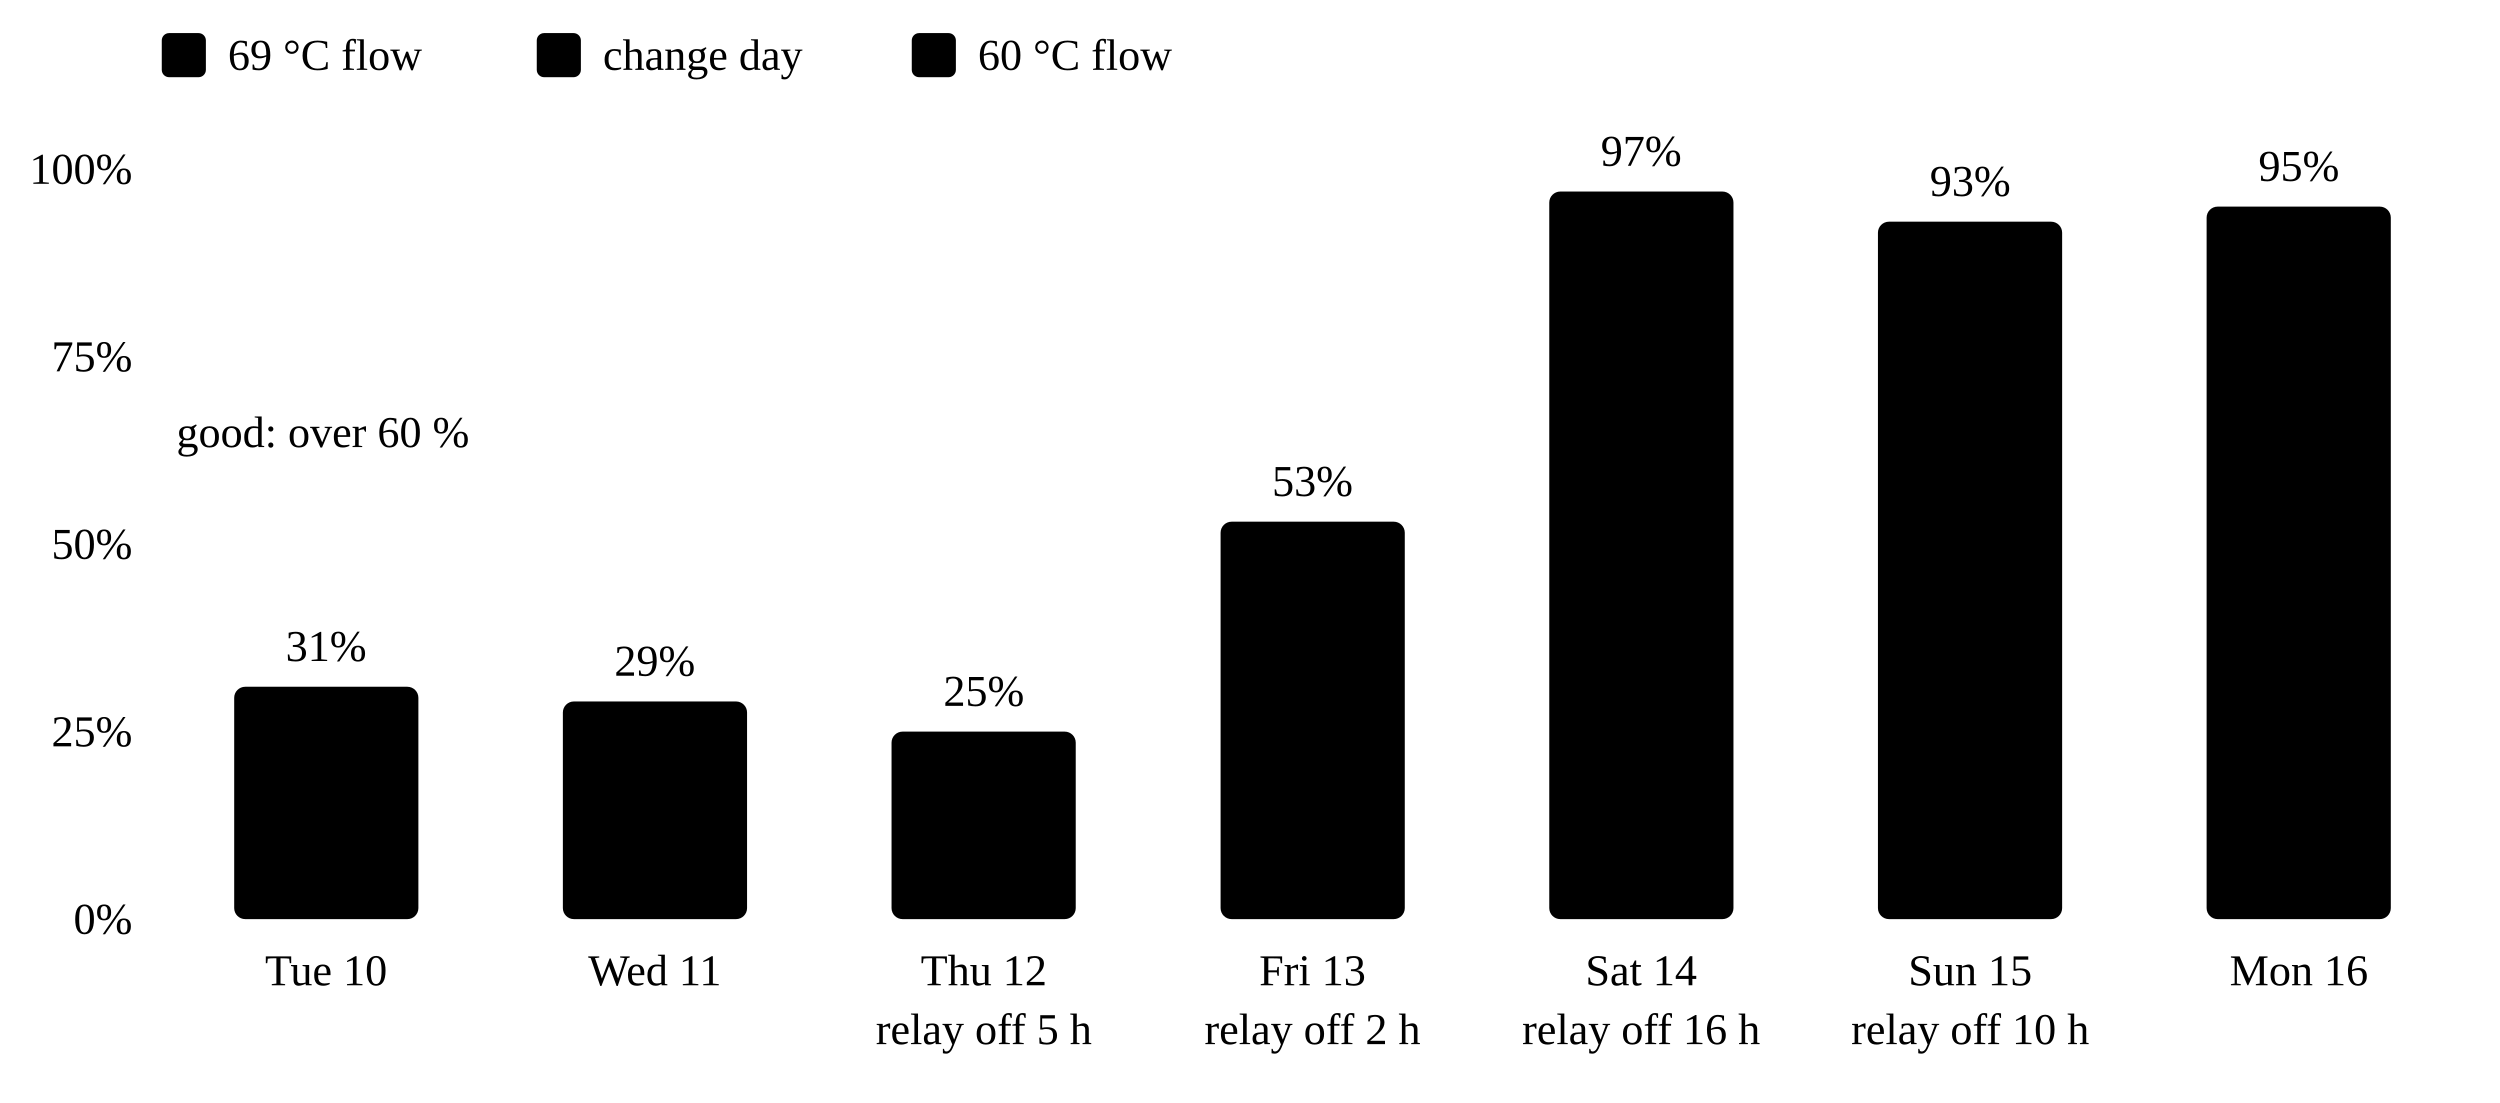
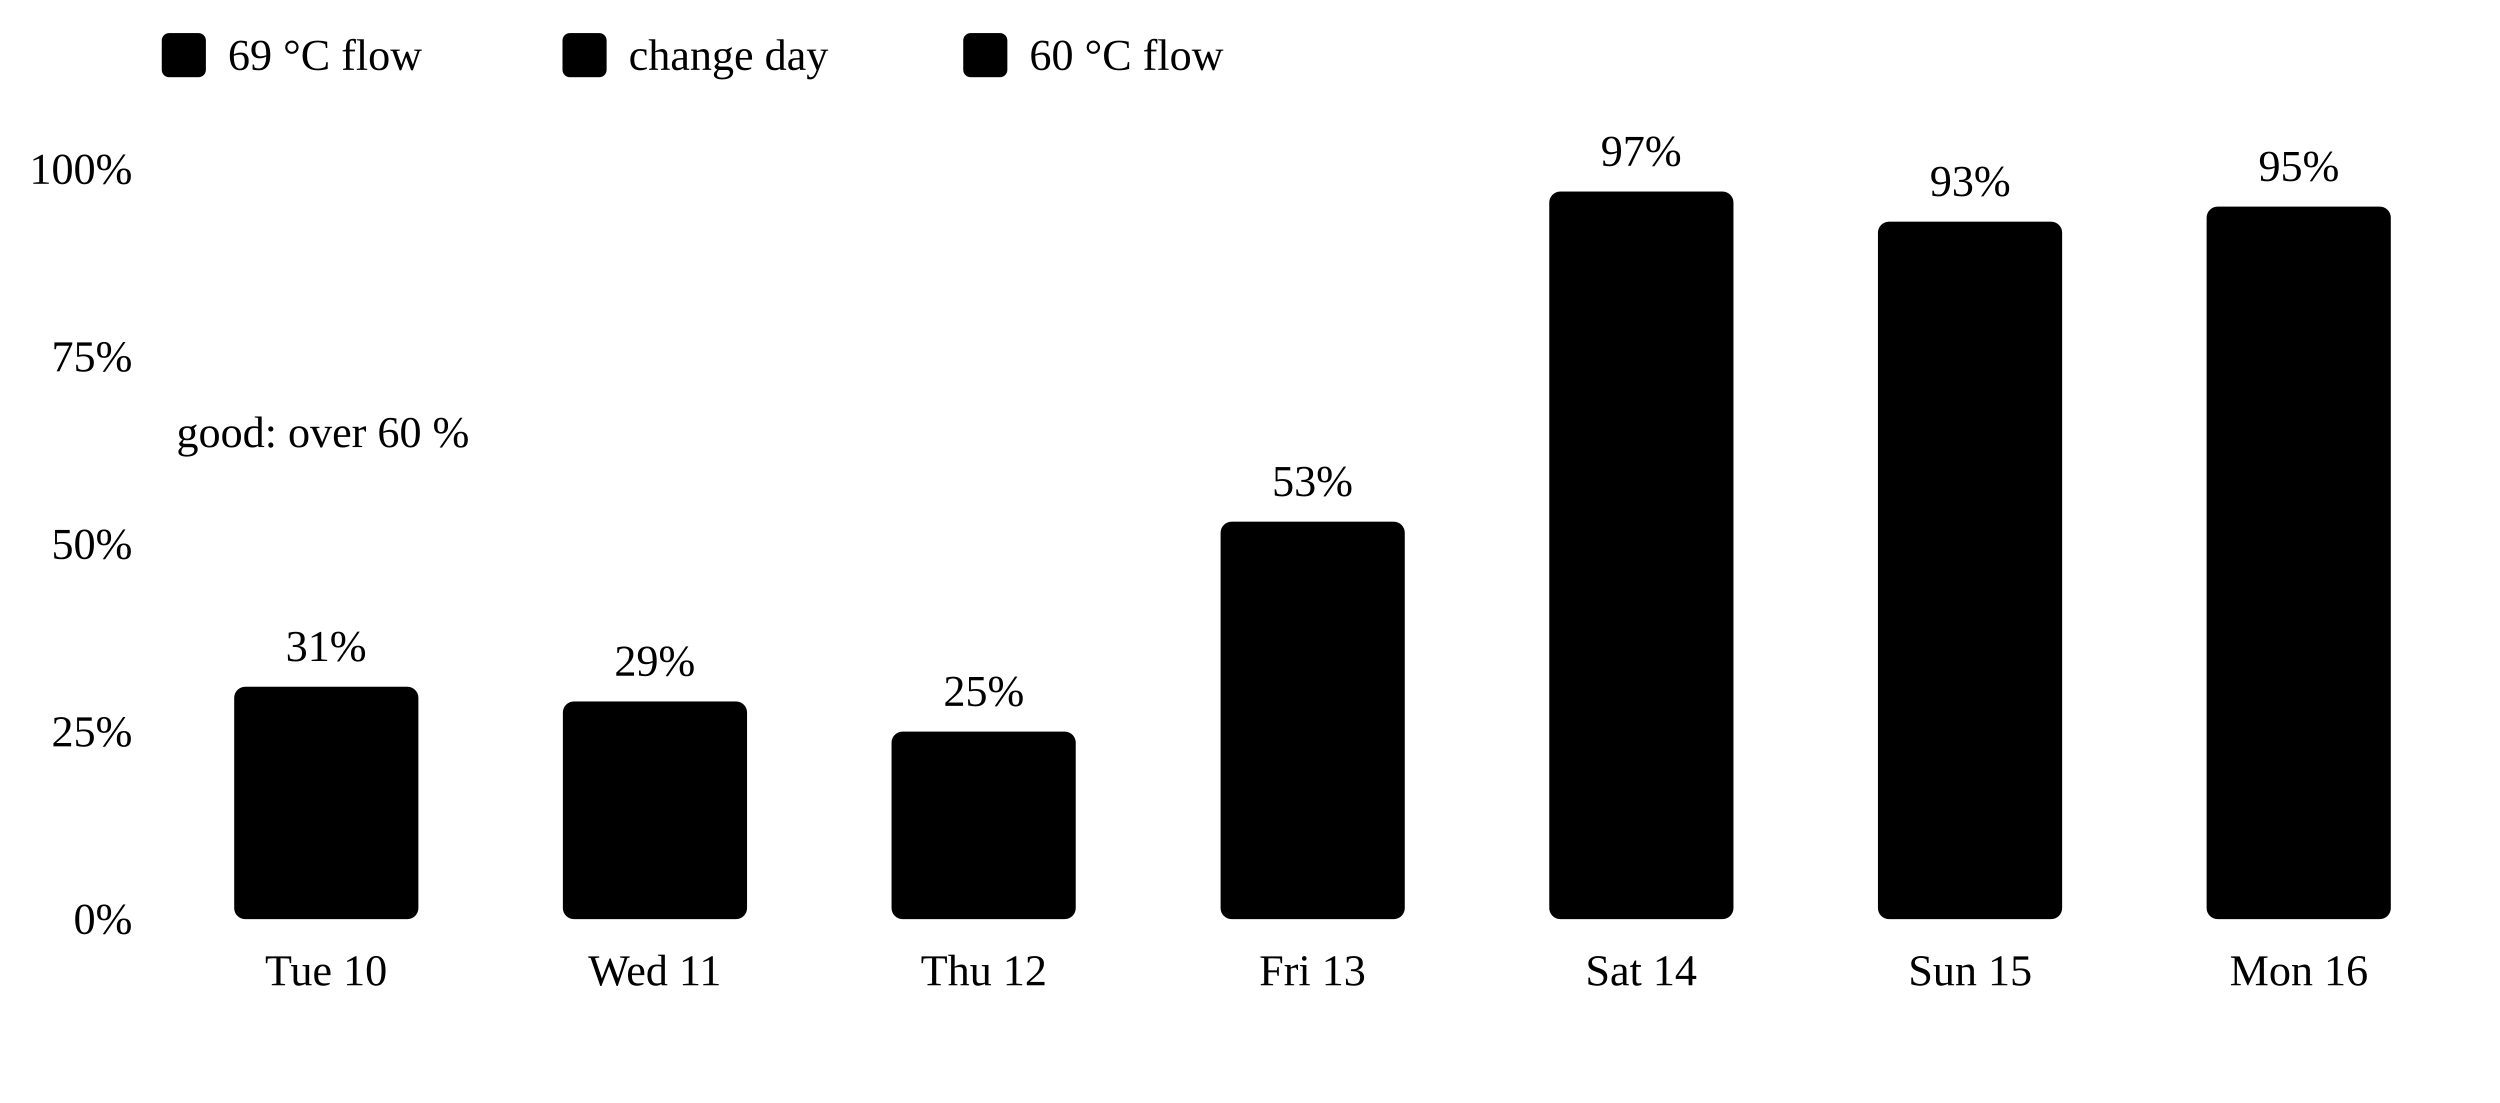
<svg xmlns="http://www.w3.org/2000/svg" viewBox="0 0 680 300" role="img" aria-labelledby="daily-t daily-d">
  <rect x="44.0" y="9.0" width="12.0" height="12.0" rx="2" class="s-before solid" />
  <text x="62.0" y="19.0" text-anchor="start" class="label">69 °C flow</text>
-   <rect x="146.0" y="9.0" width="12.0" height="12.0" rx="2" class="s-change solid" />
-   <text x="164.0" y="19.0" text-anchor="start" class="label">change day</text>
-   <rect x="248.0" y="9.0" width="12.0" height="12.0" rx="2" class="s-after solid" />
-   <text x="266.0" y="19.0" text-anchor="start" class="label">60 °C flow</text>
+   <rect x="153.0" y="9.0" width="12.0" height="12.0" rx="2" class="s-change solid" />
+   <text x="171.0" y="19.0" text-anchor="start" class="label">change day</text>
+   <rect x="262.0" y="9.0" width="12.0" height="12.0" rx="2" class="s-after solid" />
+   <text x="280.0" y="19.0" text-anchor="start" class="label">60 °C flow</text>
  <line x1="44.0" y1="250.0" x2="670.0" y2="250.0" class="grid" />
  <text x="36.0" y="254.0" text-anchor="end" class="tick">0%</text>
  <line x1="44.0" y1="199.0" x2="670.0" y2="199.0" class="grid" />
  <text x="36.0" y="203.0" text-anchor="end" class="tick">25%</text>
  <line x1="44.0" y1="148.0" x2="670.0" y2="148.0" class="grid" />
  <text x="36.0" y="152.0" text-anchor="end" class="tick">50%</text>
  <line x1="44.0" y1="97.0" x2="670.0" y2="97.0" class="grid" />
  <text x="36.0" y="101.0" text-anchor="end" class="tick">75%</text>
  <line x1="44.0" y1="46.0" x2="670.0" y2="46.0" class="grid" />
  <text x="36.0" y="50.0" text-anchor="end" class="tick">100%</text>
  <line x1="44.0" y1="127.6" x2="670.0" y2="127.6" class="target" />
  <text x="48.0" y="121.6" text-anchor="start" class="note">good: over 60 %</text>
  <rect x="63.7" y="186.8" width="50.1" height="63.2" rx="3" class="s-before solid" />
  <text x="88.7" y="179.8" text-anchor="middle" class="value">31%</text>
  <text x="88.7" y="268.0" text-anchor="middle" class="tick">Tue 10</text>
  <rect x="153.1" y="190.8" width="50.1" height="59.2" rx="3" class="s-before solid" />
  <text x="178.1" y="183.8" text-anchor="middle" class="value">29%</text>
  <text x="178.1" y="268.0" text-anchor="middle" class="tick">Wed 11</text>
  <rect x="242.5" y="199.0" width="50.1" height="51.0" rx="3" class="s-before solid" />
  <text x="267.6" y="192.0" text-anchor="middle" class="value">25%</text>
  <text x="267.6" y="268.0" text-anchor="middle" class="tick">Thu 12</text>
-   <text x="267.6" y="284.0" text-anchor="middle" class="note warn">relay off 5 h</text>
  <rect x="332.0" y="141.9" width="50.1" height="108.1" rx="3" class="s-change solid" />
  <text x="357.0" y="134.9" text-anchor="middle" class="value">53%</text>
  <text x="357.0" y="268.0" text-anchor="middle" class="tick">Fri 13</text>
-   <text x="357.0" y="284.0" text-anchor="middle" class="note warn">relay off 2 h</text>
  <rect x="421.4" y="52.1" width="50.1" height="197.9" rx="3" class="s-after solid" />
  <text x="446.4" y="45.1" text-anchor="middle" class="value">97%</text>
  <text x="446.4" y="268.0" text-anchor="middle" class="tick">Sat 14</text>
-   <text x="446.4" y="284.0" text-anchor="middle" class="note warn">relay off 16 h</text>
  <rect x="510.8" y="60.3" width="50.1" height="189.7" rx="3" class="s-after solid" />
  <text x="535.9" y="53.3" text-anchor="middle" class="value">93%</text>
  <text x="535.9" y="268.0" text-anchor="middle" class="tick">Sun 15</text>
-   <text x="535.9" y="284.0" text-anchor="middle" class="note warn">relay off 10 h</text>
  <rect x="600.2" y="56.2" width="50.1" height="193.8" rx="3" class="s-after solid" />
  <text x="625.3" y="49.2" text-anchor="middle" class="value">95%</text>
  <text x="625.3" y="268.0" text-anchor="middle" class="tick">Mon 16</text>
</svg>
